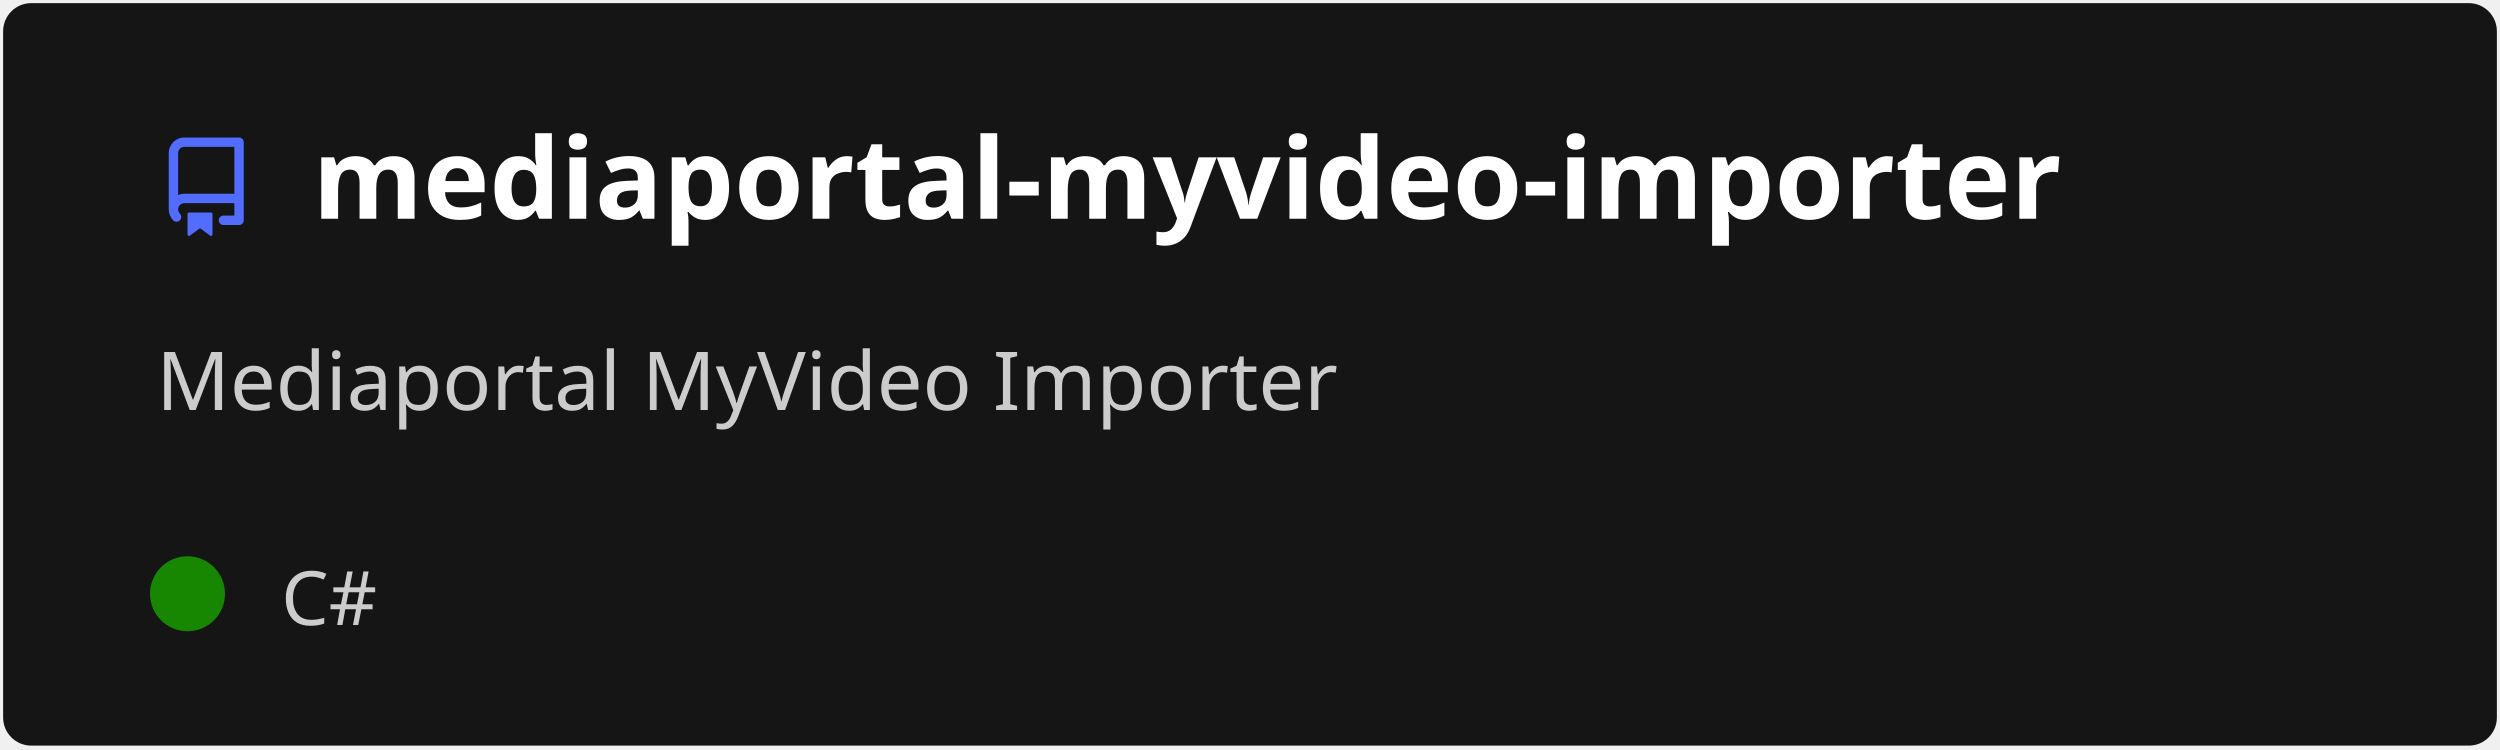
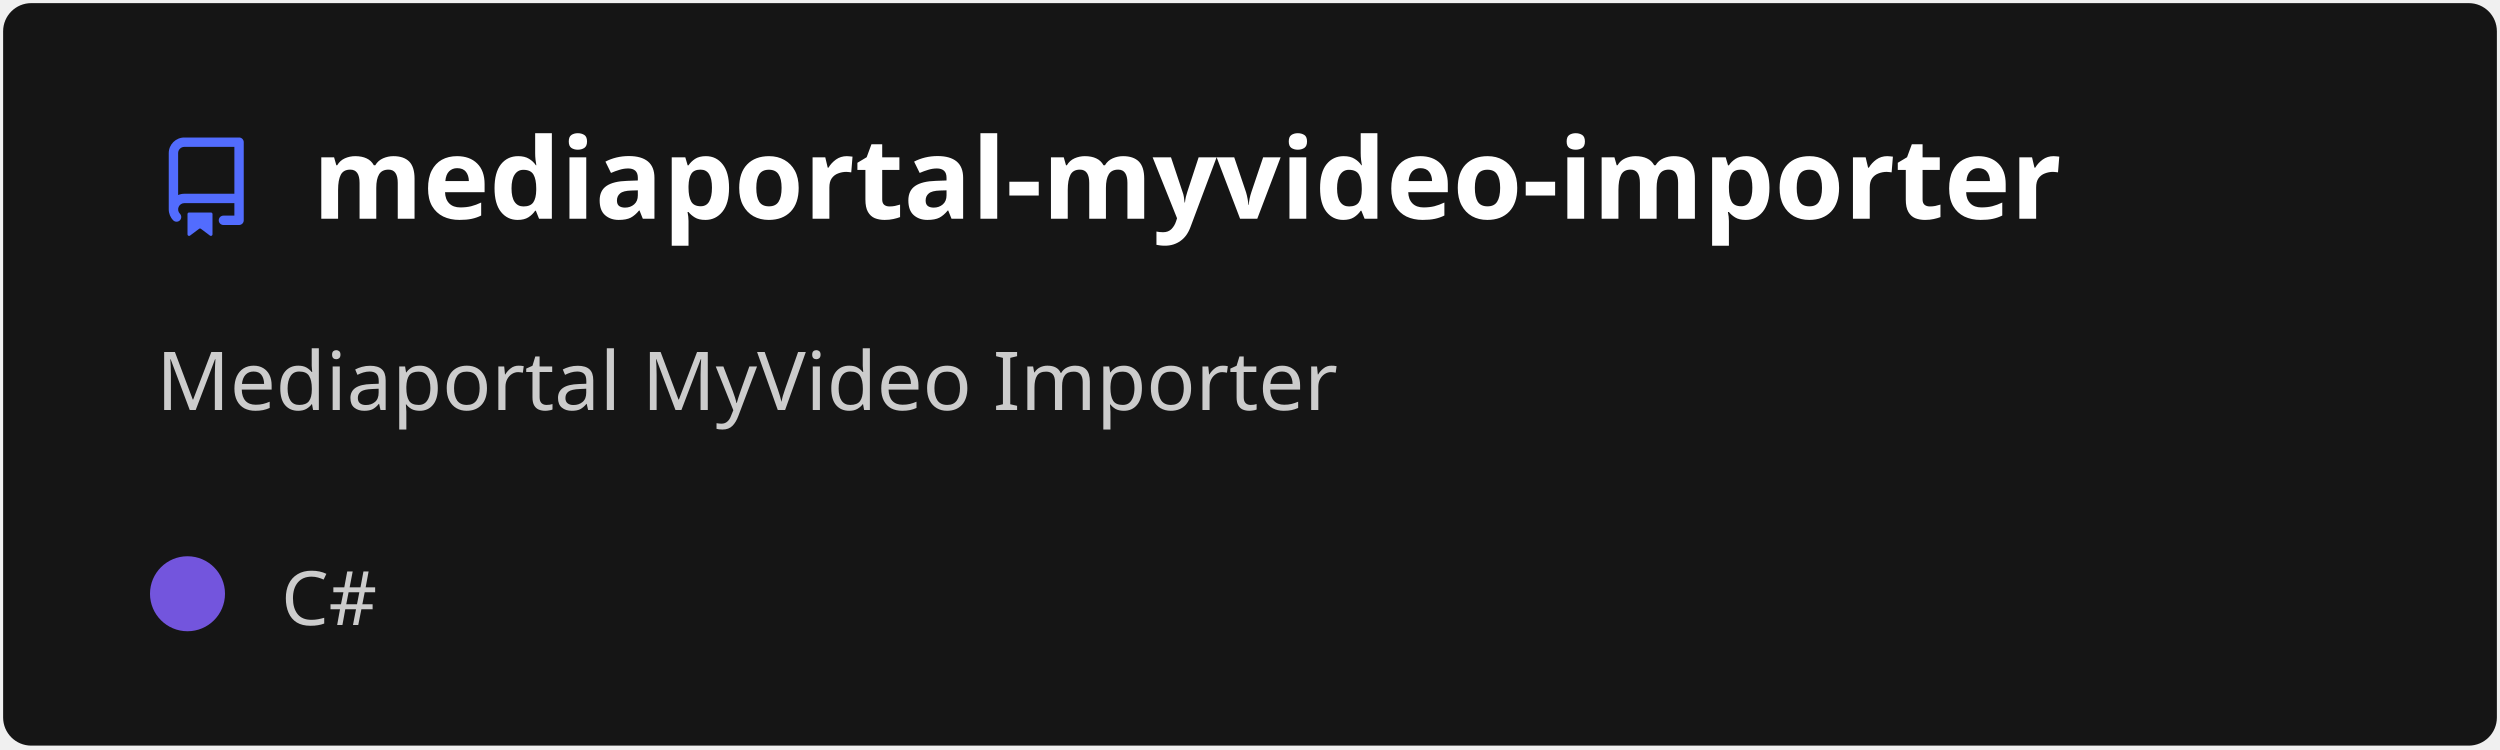
<svg xmlns="http://www.w3.org/2000/svg" width="400" height="120" viewBox="0 0 400 120" fill="none" role="img" aria-labelledby="descId">
  <style>
          .header {
            font: 600 18px 'Segoe UI', Ubuntu, Sans-Serif;
            fill: #fff;
            animation: fadeInAnimation 0.8s ease-in-out forwards;
          }
          @supports(-moz-appearance: auto) {
            /* Selector detects Firefox */
            .header { font-size: 15.5px; }
          }
          
    .description {
      font: 400 13px 'Segoe UI', Ubuntu, Sans-Serif;fill: #ccc;
      
    }
    .gray { font: 400 12px 'Segoe UI', Ubuntu, Sans-Serif; fill: #ccc }
    .badge { font: 600 11px 'Segoe UI', Ubuntu, Sans-Serif; }
    .badge rect { opacity: 0.2 }

    .stat { font: 400 12px 'Segoe UI', Ubuntu, Sans-Serif; fill: #ccc }
    .stagger {
      opacity: 0;
      animation: fadeInAnimation 0.3s ease-in-out forwards;
    }
    .not_bold { font-weight: 400 }
    .bold { font-weight: 700 }
    .icon {
      fill: #526cfe;
      display: block;
    }
  

          
      /* Animations */
      @keyframes scaleInAnimation {
        from {
          transform: translate(-5px, 5px) scale(0);
        }
        to {
          transform: translate(-5px, 5px) scale(1);
        }
      }
      @keyframes fadeInAnimation {
        from {
          opacity: 0;
        }
        to {
          opacity: 1;
        }
      }
    
          * { animation-duration: 0s !important; animation-delay: 0s !important; }
        </style>
  <rect data-testid="card-bg" x="0.5" y="0.5" rx="4.5" height="99%" stroke="#e4e2e2" width="399" fill="#151515" stroke-opacity="0" />
  <g data-testid="card-title" transform="translate(25, 35)">
    <g transform="translate(0, 0)">
      <svg class="icon" x="0" y="-13" viewBox="0 0 16 16" version="1.1" width="16" height="16">
        <path fill-rule="evenodd" d="M2 2.5A2.5 2.5 0 014.5 0h8.75a.75.75 0 01.75.75v12.5a.75.75 0 01-.75.75h-2.5a.75.75 0 110-1.5h1.75v-2h-8a1 1 0 00-.714 1.7.75.75 0 01-1.072 1.05A2.495 2.495 0 012 11.5v-9zm10.5-1V9h-8c-.356 0-.694.074-1 .208V2.5a1 1 0 011-1h8zM5 12.25v3.25a.25.25 0 00.4.2l1.45-1.087a.25.25 0 01.3 0L8.6 15.7a.25.25 0 00.4-.2v-3.25a.25.25 0 00-.25-.25h-3.5a.25.25 0 00-.25.25z" />
      </svg>
    </g>
    <g transform="translate(25, 0)">
      <text x="0" y="0" class="header" data-testid="header">mediaportal-myvideo-importer</text>
    </g>
  </g>
  <g data-testid="main-card-body" transform="translate(0, 55)">
    <text class="description" x="25" y="-5">
      <tspan dy="1.2em" x="25">Mediaportal MyVideo Importer</tspan>
    </text>
    <g transform="translate(30, 45)">
      <g transform="translate(0, 0)">
        <g data-testid="primary-lang">
-           <circle data-testid="lang-color" cx="0" cy="-5" r="6" fill="#178600" />
+           <circle data-testid="lang-color" cx="0" cy="-5" r="6" fill="#7355dd" />
          <text data-testid="lang-name" class="gray" x="15">C#</text>
        </g>
      </g>
    </g>
    <svg x="0" y="0">
      <g transform="translate(-3, 68)">
      
    </g>
    </svg>
  </g>
</svg>
